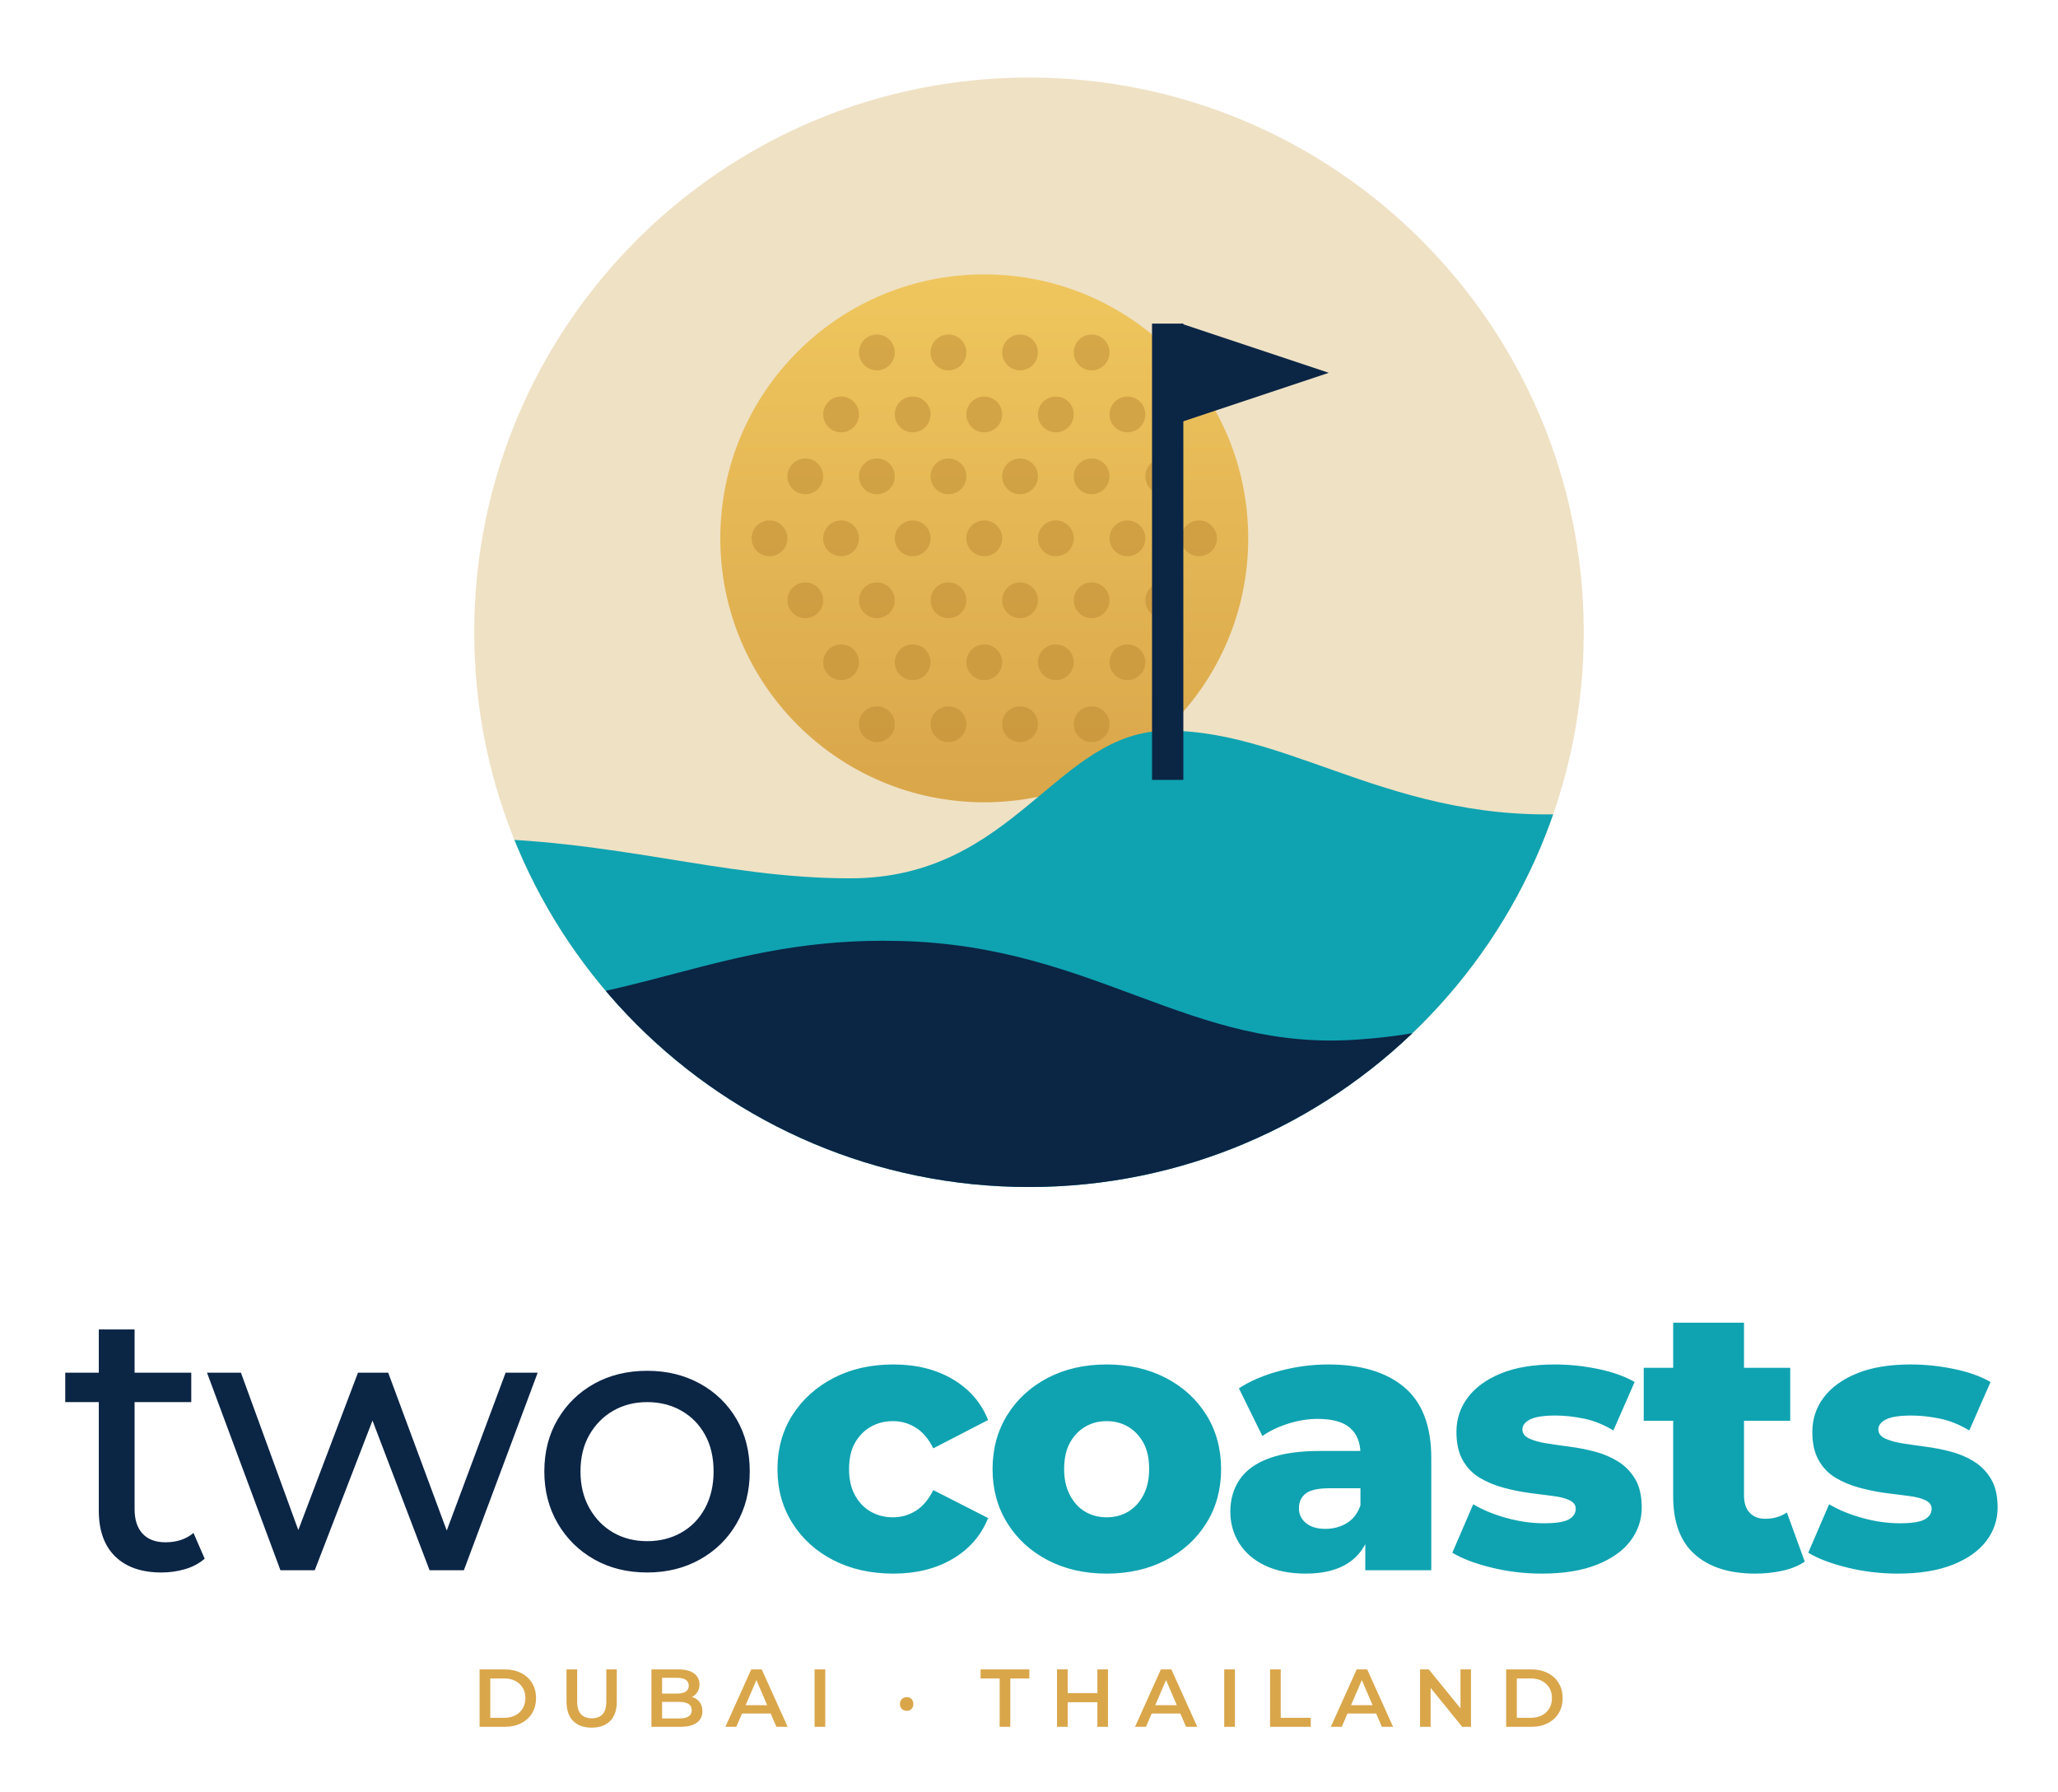
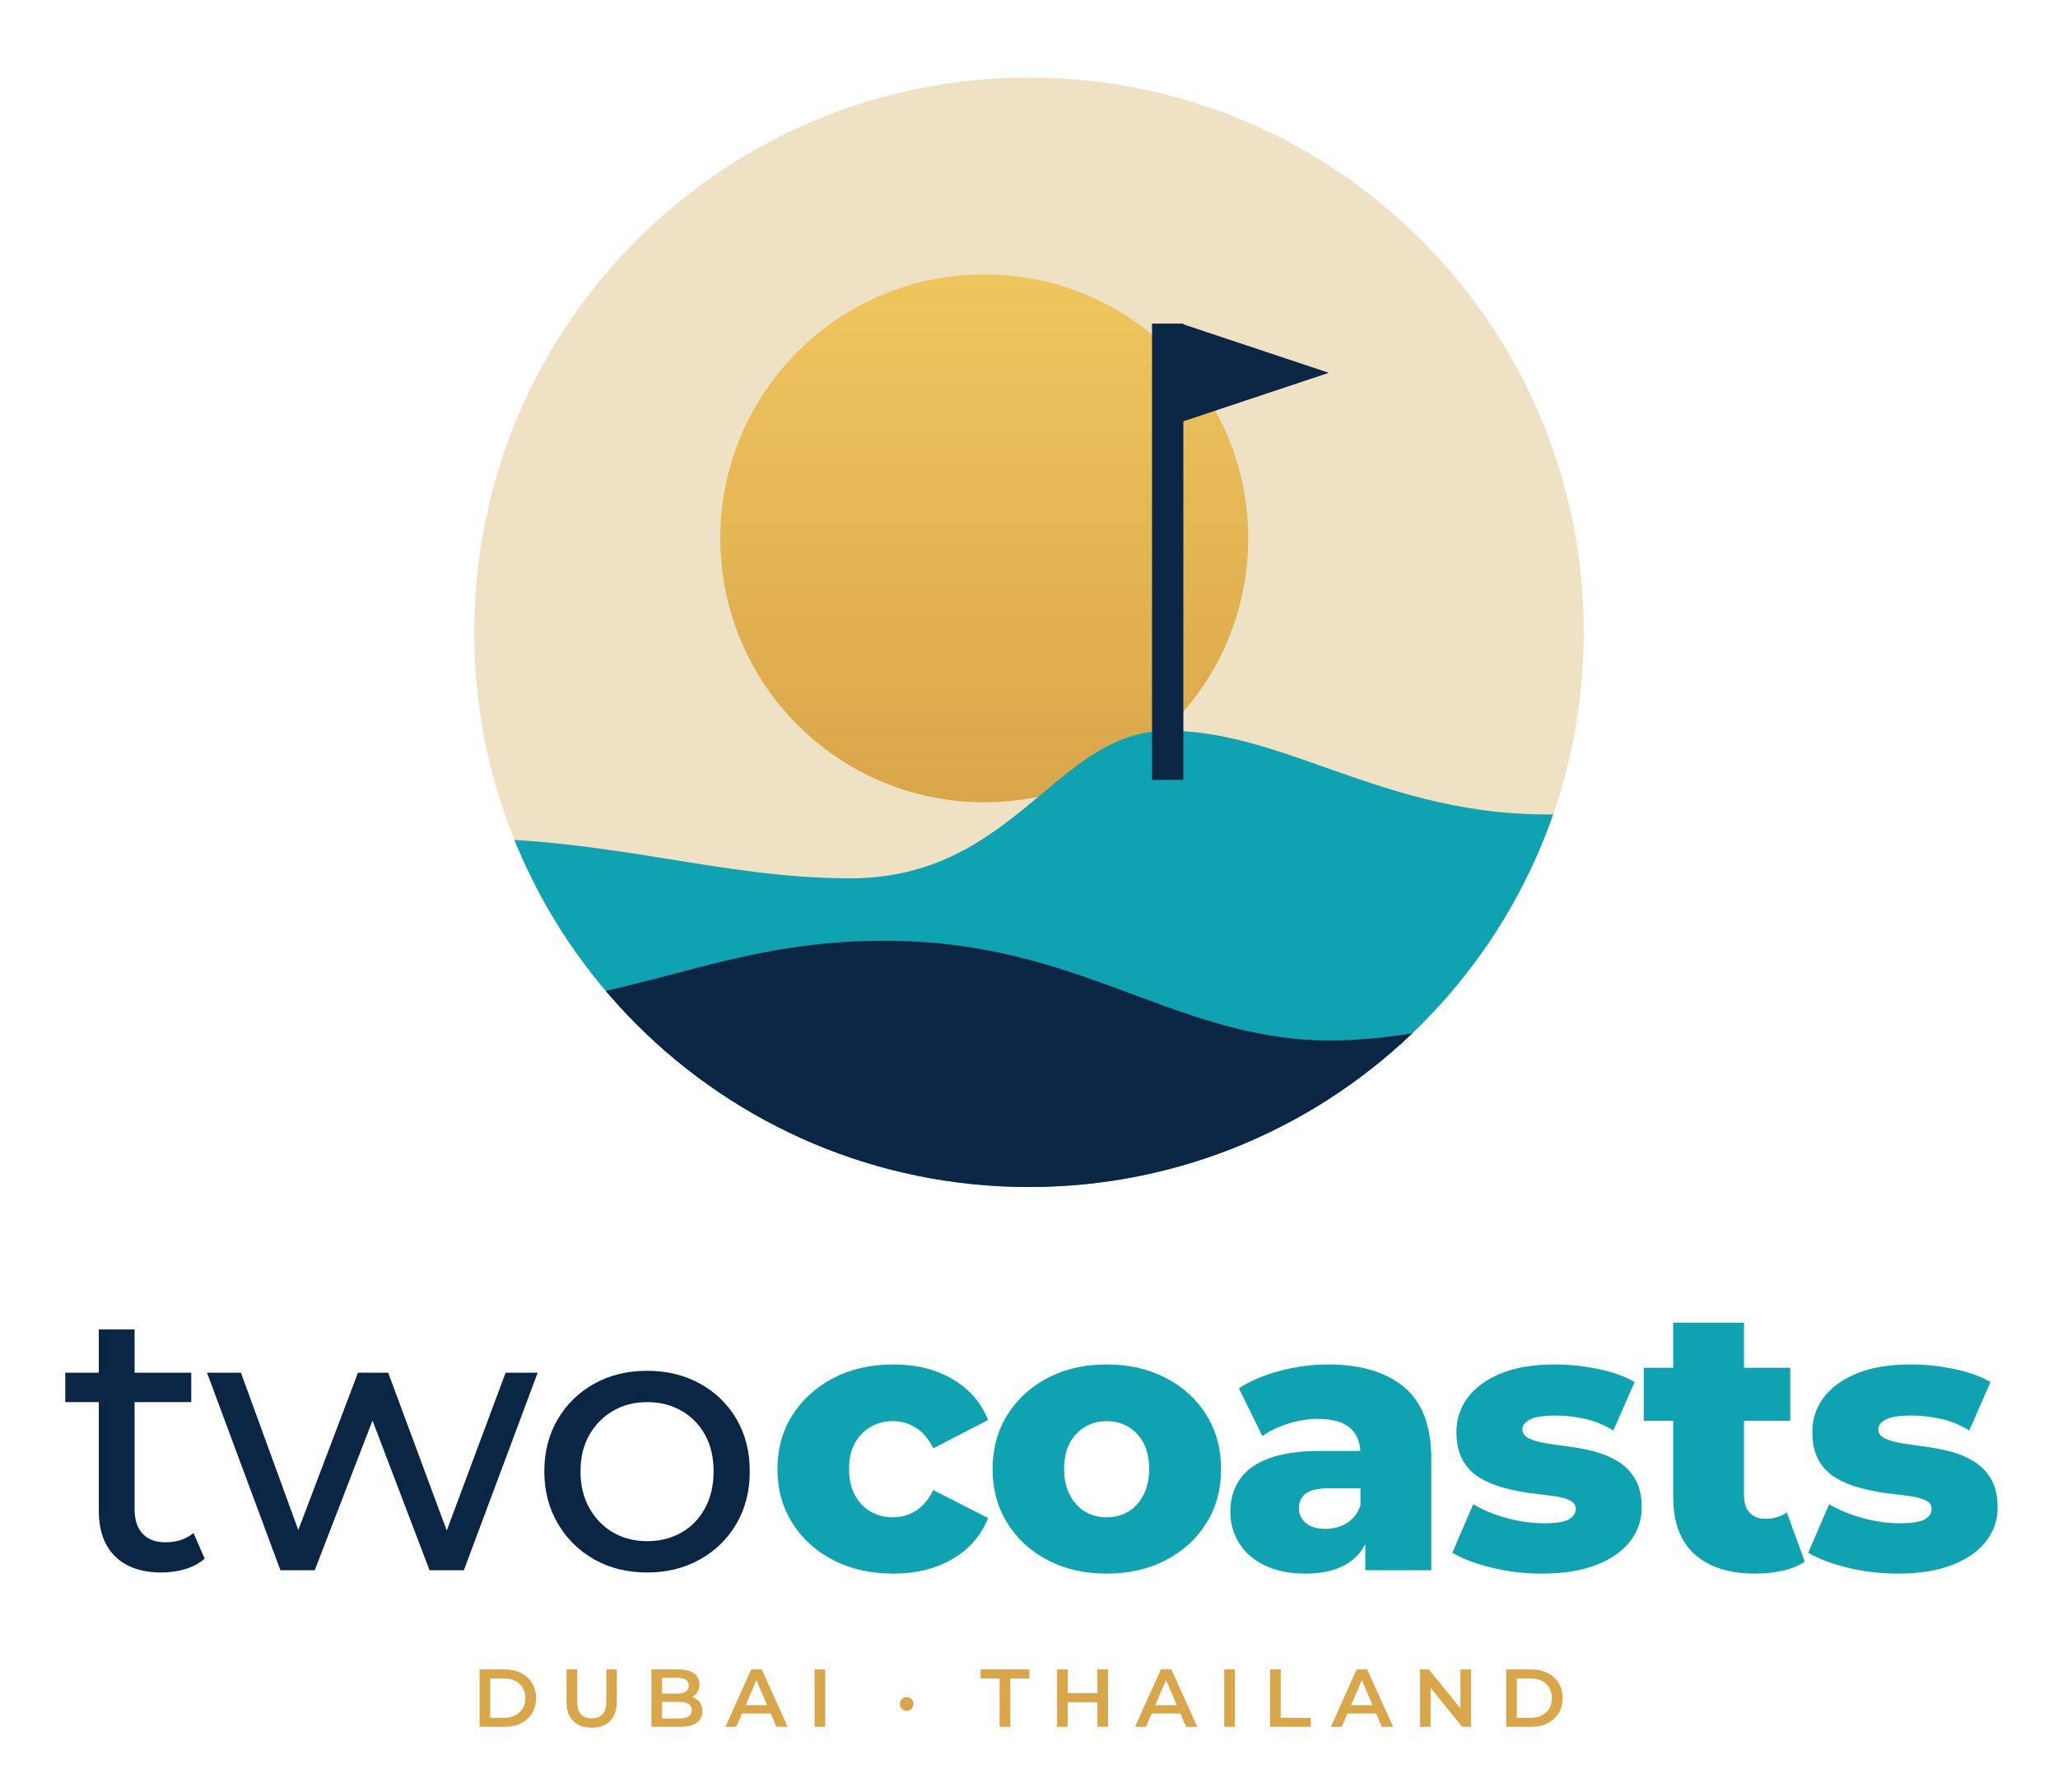
<svg xmlns="http://www.w3.org/2000/svg" viewBox="0 0 828 721" width="828" height="721" role="img" aria-labelledby="t">
  <g transform="translate(183.6 24) scale(0.9)">
    <defs>
      <linearGradient id="logo-primary-sm-sun" x1="0" y1="0" x2="0" y2="1">
        <stop offset="0" stop-color="#EFC65E" />
        <stop offset="1" stop-color="#D9A64A" />
      </linearGradient>
      <clipPath id="logo-primary-sm-badge">
        <circle cx="256" cy="256" r="248" />
      </clipPath>
    </defs>
    <g clip-path="url(#logo-primary-sm-badge)">
      <circle cx="256" cy="256" r="248" fill="#EFE1C4" />
      <circle cx="236" cy="214" r="118" fill="url(#logo-primary-sm-sun)" />
-       <g fill="#B8862E" opacity="0.45">
-         <circle cx="188.0" cy="130.9" r="8" />
-         <circle cx="220.0" cy="130.9" r="8" />
-         <circle cx="252.0" cy="130.9" r="8" />
-         <circle cx="284.0" cy="130.9" r="8" />
-         <circle cx="172.0" cy="158.6" r="8" />
-         <circle cx="204.0" cy="158.6" r="8" />
-         <circle cx="236.0" cy="158.6" r="8" />
-         <circle cx="268.0" cy="158.6" r="8" />
-         <circle cx="300.0" cy="158.6" r="8" />
-         <circle cx="156.0" cy="186.3" r="8" />
-         <circle cx="188.0" cy="186.3" r="8" />
-         <circle cx="220.0" cy="186.3" r="8" />
-         <circle cx="252.0" cy="186.3" r="8" />
-         <circle cx="284.0" cy="186.3" r="8" />
-         <circle cx="316.0" cy="186.3" r="8" />
-         <circle cx="140.0" cy="214.0" r="8" />
-         <circle cx="172.0" cy="214.0" r="8" />
-         <circle cx="204.0" cy="214.0" r="8" />
-         <circle cx="236.0" cy="214.0" r="8" />
-         <circle cx="268.0" cy="214.0" r="8" />
-         <circle cx="300.0" cy="214.0" r="8" />
-         <circle cx="332.0" cy="214.0" r="8" />
-         <circle cx="156.0" cy="241.7" r="8" />
-         <circle cx="188.0" cy="241.7" r="8" />
-         <circle cx="220.0" cy="241.7" r="8" />
-         <circle cx="252.0" cy="241.7" r="8" />
-         <circle cx="284.0" cy="241.7" r="8" />
-         <circle cx="316.0" cy="241.7" r="8" />
-         <circle cx="172.0" cy="269.4" r="8" />
-         <circle cx="204.0" cy="269.4" r="8" />
-         <circle cx="236.0" cy="269.4" r="8" />
-         <circle cx="268.0" cy="269.4" r="8" />
-         <circle cx="300.0" cy="269.4" r="8" />
-         <circle cx="188.0" cy="297.1" r="8" />
-         <circle cx="220.0" cy="297.1" r="8" />
-         <circle cx="252.0" cy="297.1" r="8" />
-         <circle cx="284.0" cy="297.1" r="8" />
-       </g>
      <path d="M0 348 C70 348 118 366 176 366 C250 366 268 300 318 300 C376 300 424 346 512 336 V512 H0 Z" fill="#0FA3B1" />
      <path d="M0 424 C80 424 118 392 198 394 C286 396 328 444 404 438 C462 434 490 412 512 408 V512 H0 Z" fill="#0B2545" />
      <path d="M311 118 H325 V322 H311 Z" fill="#0B2545" />
      <path d="M324 118 L390 140 L324 162 Z" fill="#0B2545" />
    </g>
  </g>
  <g transform="translate(24.0 514.8)">
    <path id="logo-primary-s-two" d="M40.95 117.90Q28.95 117.90 22.35 111.45Q15.75 105.00 15.75 93.00L15.75 20.10L30.15 20.10L30.15 92.40Q30.15 98.85 33.38 102.30Q36.60 105.75 42.60 105.75Q49.35 105.75 53.85 102.00L58.35 112.35Q55.05 115.20 50.48 116.55Q45.90 117.90 40.95 117.90ZM2.25 49.35L2.25 37.50L52.95 37.50L52.95 49.35ZM88.83 117.00L59.28 37.50L72.93 37.50L99.18 109.50L92.73 109.50L120.03 37.50L132.18 37.50L158.88 109.50L152.58 109.50L179.43 37.50L192.33 37.50L162.63 117.00L148.83 117.00L123.78 51.30L127.98 51.30L102.63 117.00ZM236.40 117.90Q224.40 117.90 215.10 112.65Q205.80 107.40 200.40 98.17Q195.00 88.95 195.00 77.25Q195.00 65.40 200.40 56.25Q205.80 47.10 215.10 41.92Q224.40 36.75 236.40 36.75Q248.25 36.75 257.62 41.92Q267.00 47.10 272.32 56.18Q277.65 65.25 277.65 77.25Q277.65 89.10 272.32 98.25Q267.00 107.40 257.62 112.65Q248.25 117.90 236.40 117.90ZM236.40 105.30Q244.05 105.30 250.12 101.85Q256.20 98.40 259.65 92.03Q263.10 85.65 263.10 77.25Q263.10 68.70 259.65 62.48Q256.20 56.25 250.12 52.80Q244.05 49.35 236.40 49.35Q228.75 49.35 222.75 52.80Q216.75 56.25 213.15 62.48Q209.55 68.70 209.55 77.25Q209.55 85.65 213.15 92.03Q216.75 98.40 222.75 101.85Q228.75 105.30 236.40 105.30Z" fill="#0B2545" />
    <path id="logo-primary-s-coasts" d="M335.45 118.35Q321.80 118.35 311.30 112.95Q300.80 107.55 294.80 98.03Q288.80 88.50 288.80 76.35Q288.80 64.05 294.80 54.60Q300.80 45.15 311.30 39.67Q321.80 34.20 335.45 34.20Q349.25 34.20 359.30 40.13Q369.35 46.05 373.55 56.55L351.50 67.95Q348.65 62.25 344.45 59.63Q340.25 57.00 335.30 57.00Q330.35 57.00 326.37 59.25Q322.40 61.50 320.00 65.70Q317.60 69.90 317.60 76.35Q317.60 82.50 320.00 86.85Q322.40 91.20 326.37 93.45Q330.35 95.70 335.30 95.70Q340.25 95.70 344.45 93.08Q348.65 90.45 351.50 84.75L373.55 96.00Q369.35 106.50 359.30 112.42Q349.25 118.35 335.45 118.35ZM421.24 118.35Q407.89 118.35 397.54 112.95Q387.19 107.55 381.27 98.03Q375.34 88.50 375.34 76.35Q375.34 64.05 381.27 54.53Q387.19 45.00 397.54 39.60Q407.89 34.20 421.24 34.20Q434.59 34.20 445.02 39.60Q455.44 45.00 461.37 54.53Q467.29 64.05 467.29 76.35Q467.29 88.50 461.37 98.03Q455.44 107.55 445.02 112.95Q434.59 118.35 421.24 118.35ZM421.24 95.70Q426.04 95.70 429.87 93.45Q433.69 91.20 436.02 86.78Q438.34 82.35 438.34 76.35Q438.34 69.90 436.02 65.70Q433.69 61.50 429.87 59.25Q426.04 57.00 421.24 57.00Q416.44 57.00 412.62 59.25Q408.79 61.50 406.47 65.70Q404.14 69.90 404.14 76.35Q404.14 82.35 406.47 86.78Q408.79 91.20 412.62 93.45Q416.44 95.70 421.24 95.70ZM525.30 117.00L525.30 101.85L523.35 98.10L523.35 70.20Q523.35 63.45 519.22 59.77Q515.10 56.10 506.10 56.10Q500.25 56.10 494.17 58.05Q488.10 60.00 483.90 63.00L474.45 43.80Q481.35 39.30 491.02 36.75Q500.70 34.20 510.30 34.20Q530.10 34.20 540.97 43.35Q551.85 52.50 551.85 71.85L551.85 117.00ZM501.30 118.35Q491.70 118.35 484.87 115.05Q478.05 111.75 474.52 106.05Q471.00 100.35 471.00 93.45Q471.00 85.95 474.82 80.40Q478.65 74.85 486.67 71.93Q494.70 69.00 507.15 69.00L526.35 69.00L526.35 84.00L511.05 84.00Q504.15 84.00 501.37 86.10Q498.60 88.20 498.60 92.10Q498.60 95.70 501.45 98.03Q504.30 100.35 509.25 100.35Q514.05 100.35 517.87 98.03Q521.70 95.70 523.35 90.90L527.25 101.40Q525.00 109.80 518.47 114.08Q511.95 118.35 501.30 118.35ZM596.32 118.35Q585.97 118.35 576.15 115.95Q566.32 113.55 560.32 109.95L568.72 90.45Q574.57 93.90 582.22 96.00Q589.87 98.10 597.22 98.10Q604.42 98.10 607.20 96.53Q609.97 94.95 609.97 92.25Q609.97 90.00 607.42 88.80Q604.87 87.60 600.52 87.08Q596.17 86.55 591.15 85.88Q586.12 85.20 580.87 83.78Q575.62 82.35 571.35 79.80Q567.07 77.25 564.52 72.75Q561.97 68.25 561.97 61.35Q561.97 53.55 566.55 47.48Q571.12 41.40 579.90 37.80Q588.67 34.20 601.57 34.20Q610.12 34.20 618.90 36.00Q627.67 37.80 633.67 41.25L625.12 60.75Q619.12 57.15 613.12 55.95Q607.12 54.75 601.87 54.75Q594.67 54.75 591.60 56.33Q588.52 57.90 588.52 60.30Q588.52 62.70 591.22 63.98Q593.92 65.25 598.12 65.93Q602.32 66.60 607.50 67.28Q612.67 67.95 617.77 69.30Q622.87 70.65 627.07 73.28Q631.27 75.90 633.90 80.33Q636.52 84.75 636.52 91.80Q636.52 99.15 632.02 105.15Q627.52 111.15 618.52 114.75Q609.52 118.35 596.32 118.35ZM682.17 118.35Q666.57 118.35 657.87 110.63Q649.17 102.90 649.17 87.30L649.17 17.40L677.67 17.40L677.67 86.85Q677.67 91.50 680.00 93.90Q682.32 96.30 686.22 96.30Q691.17 96.30 694.92 93.75L702.12 113.55Q698.22 116.10 693.05 117.22Q687.87 118.35 682.17 118.35ZM637.32 56.85L637.32 35.55L696.27 35.55L696.27 56.85ZM739.51 118.35Q729.16 118.35 719.34 115.95Q709.51 113.55 703.51 109.95L711.91 90.45Q717.76 93.90 725.41 96.00Q733.06 98.10 740.41 98.10Q747.61 98.10 750.39 96.53Q753.16 94.95 753.16 92.25Q753.16 90.00 750.61 88.80Q748.06 87.60 743.71 87.08Q739.36 86.55 734.34 85.88Q729.31 85.20 724.06 83.78Q718.81 82.35 714.54 79.80Q710.26 77.25 707.71 72.75Q705.16 68.25 705.16 61.35Q705.16 53.55 709.74 47.48Q714.31 41.40 723.09 37.80Q731.86 34.20 744.76 34.20Q753.31 34.20 762.09 36.00Q770.86 37.80 776.86 41.25L768.31 60.75Q762.31 57.15 756.31 55.95Q750.31 54.75 745.06 54.75Q737.86 54.75 734.79 56.33Q731.71 57.90 731.71 60.30Q731.71 62.70 734.41 63.98Q737.11 65.25 741.31 65.93Q745.51 66.60 750.69 67.28Q755.86 67.95 760.96 69.30Q766.06 70.65 770.26 73.28Q774.46 75.90 777.09 80.33Q779.71 84.75 779.71 91.80Q779.71 99.15 775.21 105.15Q770.71 111.15 761.71 114.75Q752.71 118.35 739.51 118.35Z" fill="#0FA3B1" />
    <path id="logo-primary-s-tagline" d="M168.95 180.00L168.95 156.90L179.08 156.90Q182.78 156.90 185.63 158.34Q188.49 159.77 190.07 162.38Q191.66 164.99 191.66 168.45Q191.66 171.91 190.07 174.52Q188.49 177.13 185.63 178.56Q182.78 180.00 179.08 180.00ZM173.24 176.37L178.82 176.37Q181.43 176.37 183.32 175.38Q185.22 174.39 186.29 172.61Q187.37 170.83 187.37 168.45Q187.37 166.01 186.29 164.26Q185.22 162.51 183.32 161.52Q181.43 160.53 178.82 160.53L173.24 160.53ZM214.03 180.33Q209.31 180.33 206.62 177.66Q203.93 174.98 203.93 169.90L203.93 156.90L208.22 156.90L208.22 169.77Q208.22 173.33 209.76 174.95Q211.29 176.57 214.10 176.57Q216.90 176.57 218.42 174.95Q219.94 173.33 219.94 169.77L219.94 156.90L224.16 156.90L224.16 169.90Q224.16 174.98 221.47 177.66Q218.78 180.33 214.03 180.33ZM238.09 180.00L238.09 156.90L248.95 156.90Q253.08 156.90 255.25 158.53Q257.43 160.17 257.43 162.91Q257.43 164.75 256.57 166.06Q255.72 167.36 254.28 168.07Q252.85 168.78 251.16 168.78L251.76 167.59Q253.70 167.59 255.25 168.30Q256.81 169.01 257.70 170.36Q258.59 171.72 258.59 173.73Q258.59 176.70 256.33 178.35Q254.07 180.00 249.61 180.00ZM242.38 176.63L249.35 176.63Q251.72 176.63 253.01 175.84Q254.30 175.05 254.30 173.30Q254.30 171.59 253.01 170.78Q251.72 169.97 249.35 169.97L242.05 169.97L242.05 166.63L248.46 166.63Q250.67 166.63 251.89 165.84Q253.11 165.05 253.11 163.47Q253.11 161.85 251.89 161.06Q250.67 160.27 248.46 160.27L242.38 160.27ZM267.85 180.00L278.25 156.90L282.47 156.90L292.90 180.00L288.38 180.00L279.47 159.18L281.19 159.18L272.24 180.00ZM272.64 174.65L273.83 171.29L286.27 171.29L287.42 174.65ZM303.74 180.00L303.74 156.90L308.03 156.90L308.03 180.00ZM340.81 173.56Q339.66 173.56 338.86 172.81Q338.07 172.05 338.07 170.83Q338.07 169.57 338.86 168.81Q339.66 168.05 340.81 168.05Q341.97 168.05 342.73 168.81Q343.48 169.57 343.48 170.83Q343.48 172.05 342.73 172.81Q341.97 173.56 340.81 173.56ZM378.19 180.00L378.19 160.53L370.53 160.53L370.53 156.90L390.13 156.90L390.13 160.53L382.48 160.53L382.48 180.00ZM417.51 180.00L417.51 156.90L421.77 156.90L421.77 180.00ZM401.28 180.00L401.28 156.90L405.57 156.90L405.57 180.00ZM405.24 170.10L405.24 166.44L417.84 166.44L417.84 170.10ZM432.66 180.00L443.06 156.90L447.28 156.90L457.71 180.00L453.19 180.00L444.28 159.18L446.00 159.18L437.05 180.00ZM437.45 174.65L438.64 171.29L451.08 171.29L452.23 174.65ZM468.55 180.00L468.55 156.90L472.84 156.90L472.84 180.00ZM486.99 180.00L486.99 156.90L491.28 156.90L491.28 176.37L503.36 176.37L503.36 180.00ZM511.44 180.00L521.84 156.90L526.06 156.90L536.49 180.00L531.97 180.00L523.06 159.18L524.77 159.18L515.83 180.00ZM516.23 174.65L517.41 171.29L529.86 171.29L531.01 174.65ZM547.33 180.00L547.33 156.90L550.86 156.90L565.35 174.72L563.60 174.72L563.60 156.90L567.82 156.90L567.82 180.00L564.29 180.00L549.84 162.18L551.59 162.18L551.59 180.00ZM581.98 180.00L581.98 156.90L592.11 156.90Q595.81 156.90 598.66 158.34Q601.52 159.77 603.10 162.38Q604.69 164.99 604.69 168.45Q604.69 171.91 603.10 174.52Q601.52 177.13 598.66 178.56Q595.81 180.00 592.11 180.00ZM586.27 176.37L591.85 176.37Q594.46 176.37 596.35 175.38Q598.25 174.39 599.32 172.61Q600.40 170.83 600.40 168.45Q600.40 166.01 599.32 164.26Q598.25 162.51 596.35 161.52Q594.46 160.53 591.85 160.53L586.27 160.53Z" fill="#D9A64A" />
  </g>
</svg>
